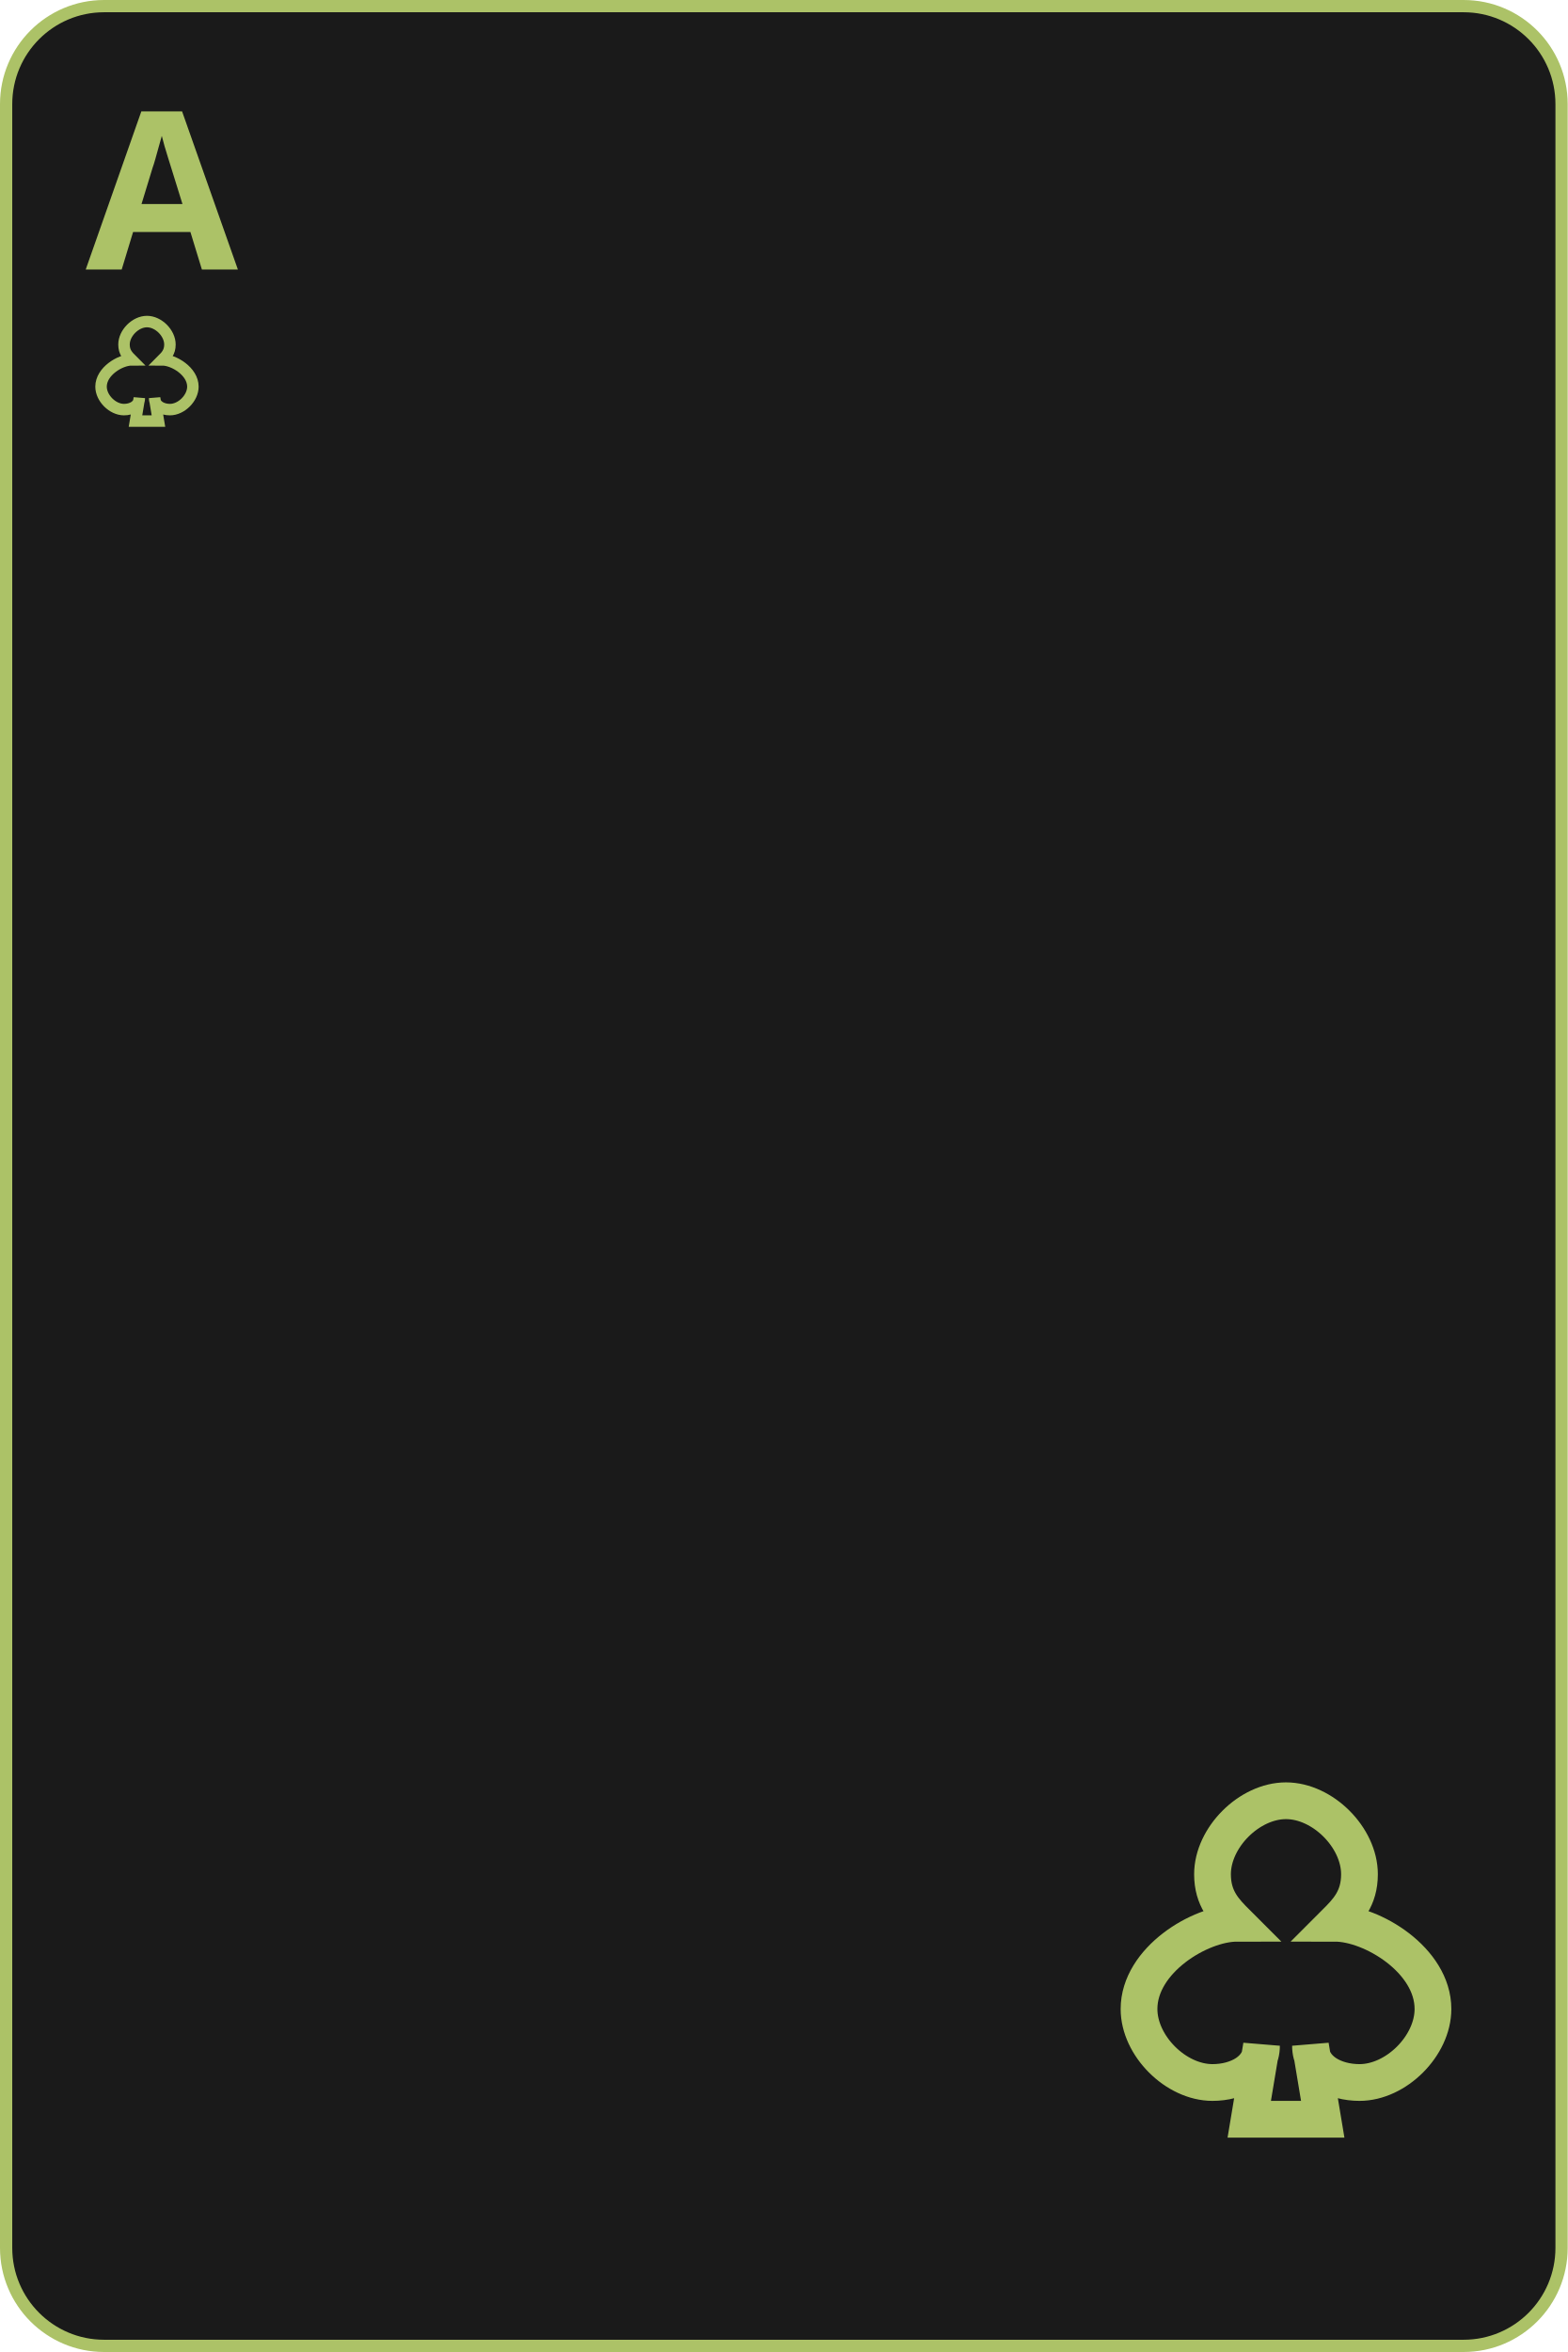
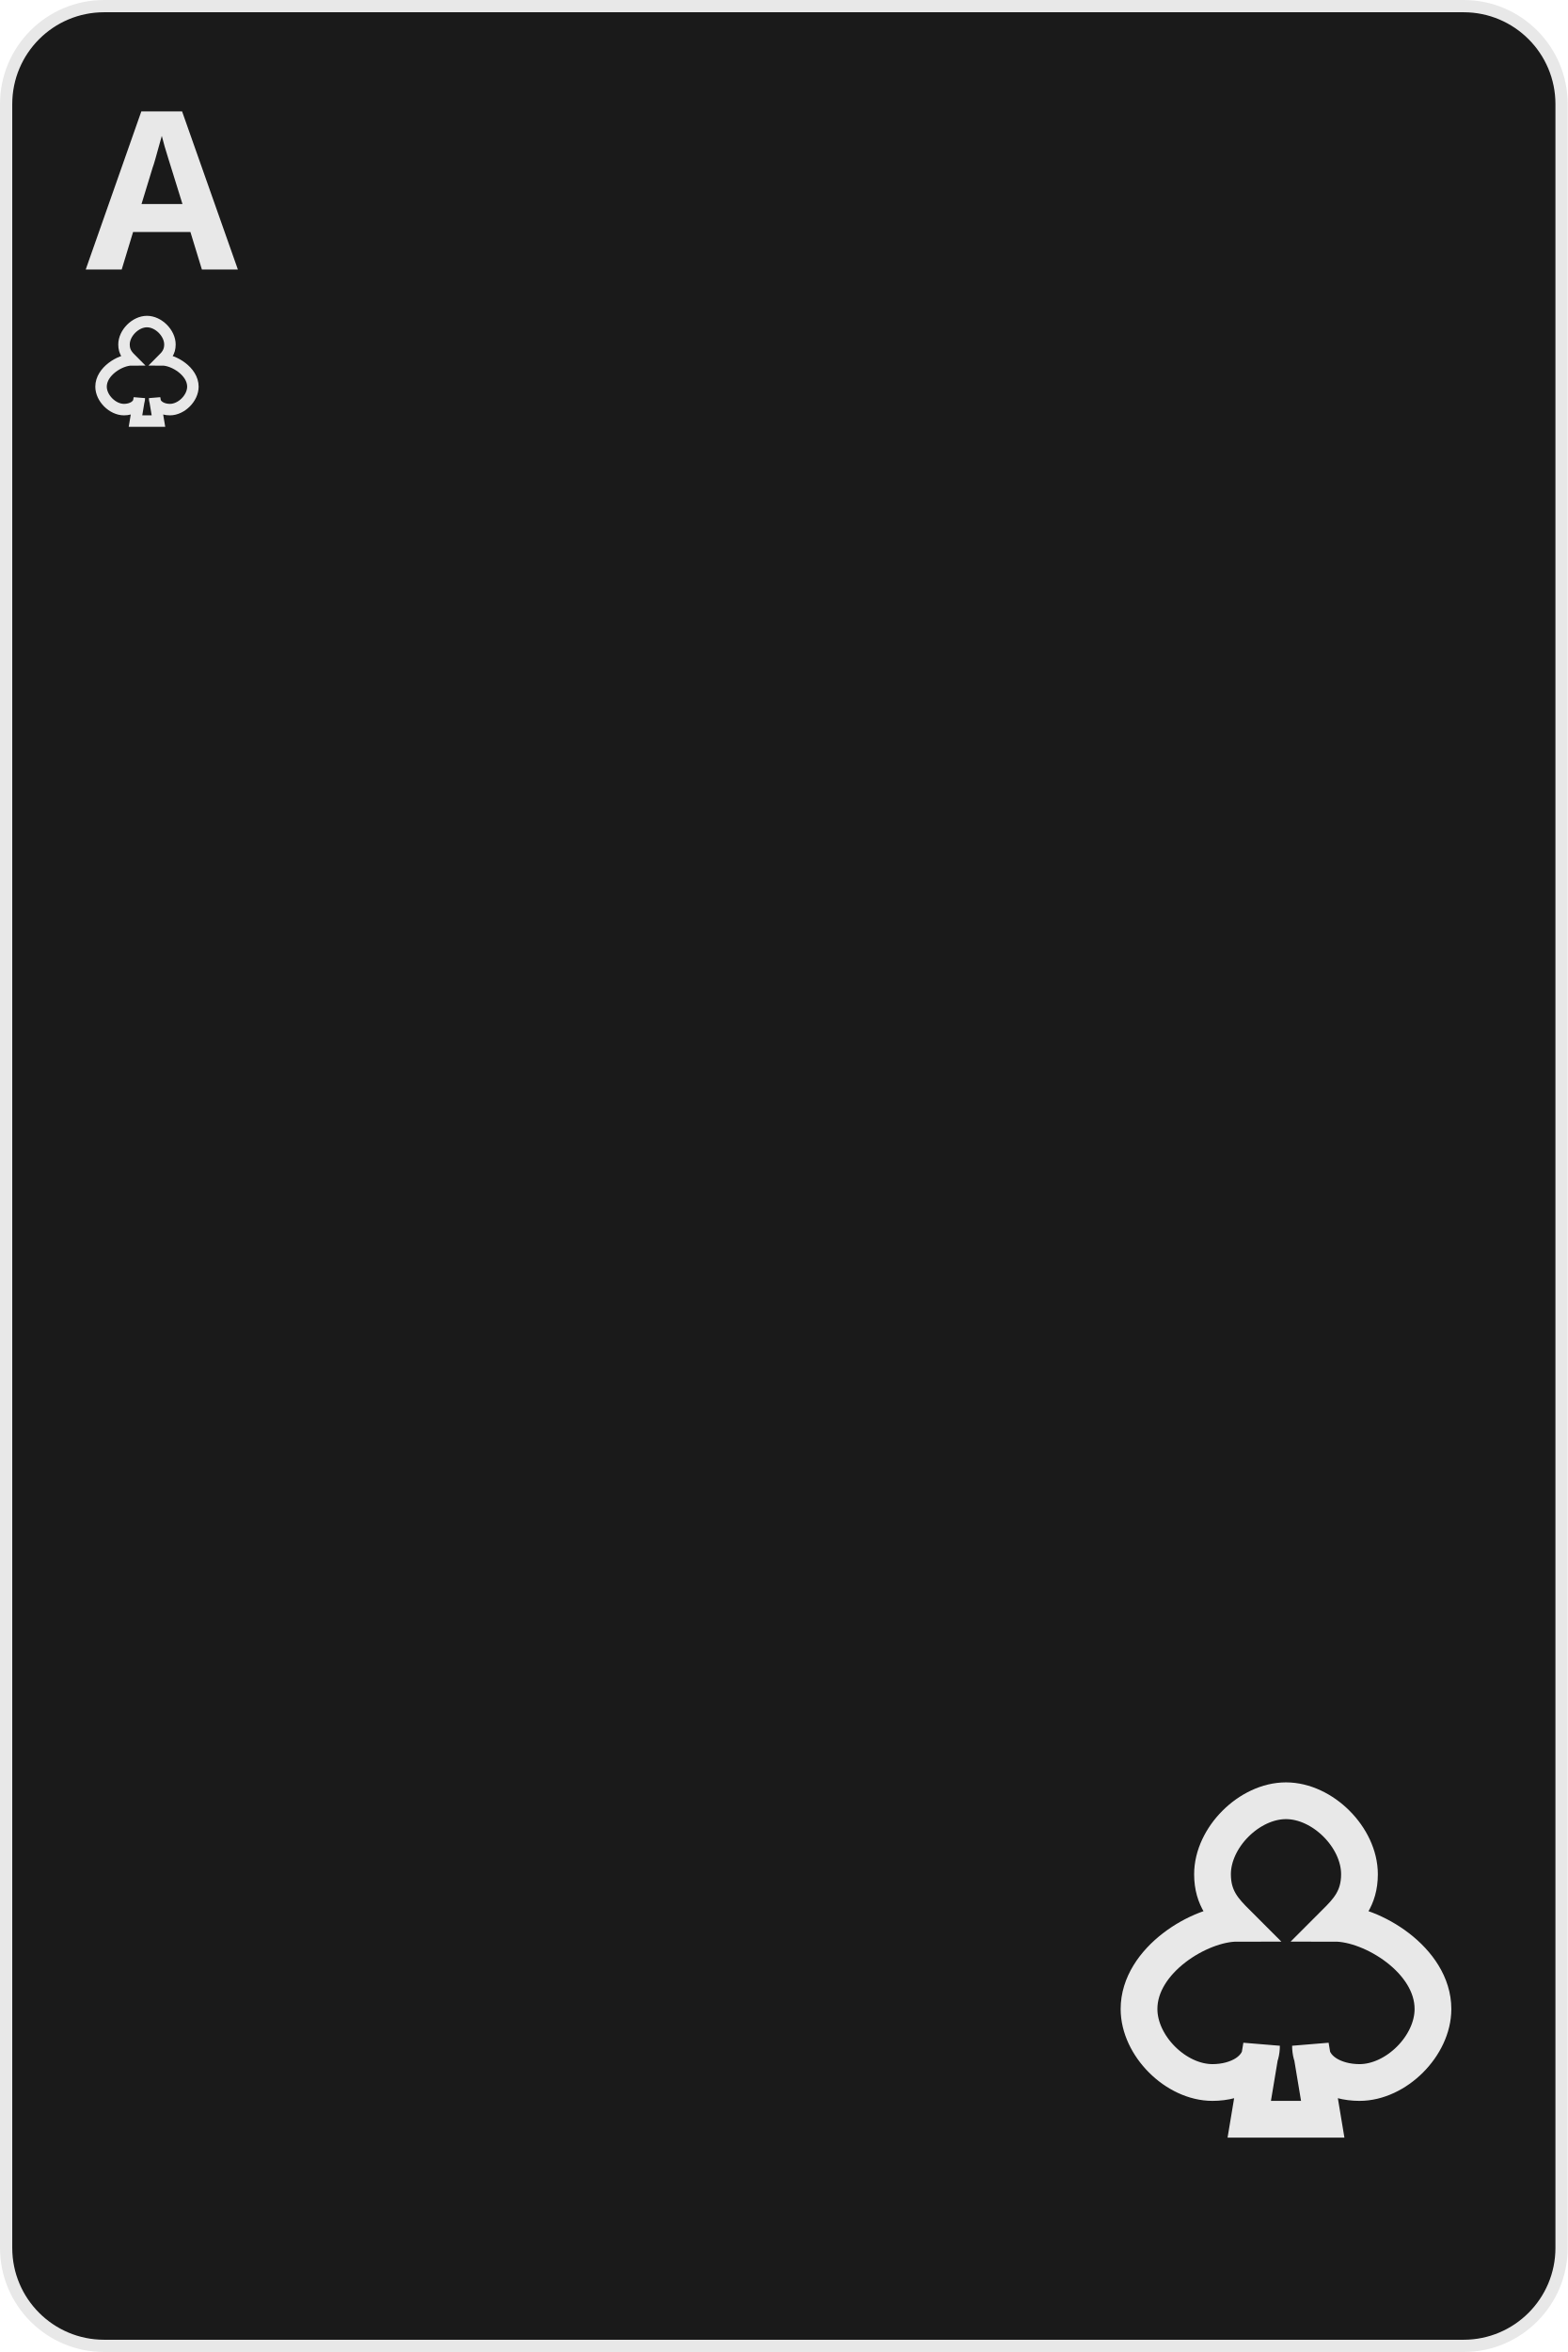
<svg xmlns="http://www.w3.org/2000/svg" width="256" height="384" viewBox="0 0 256 384">
-   <rect x="1" y="1" width="254" height="382" rx="16" ry="16" fill="#1a1a1a" stroke="#acc267" stroke-width="2" />
-   <text x="14" y="44" font-family="Fira Mono" font-size="36" font-weight="700" fill="#acc267">A</text>
+   <rect x="1" y="1" width="254" height="382" rx="16" ry="16" fill="#1a1a1a" stroke="#e8e8e8" stroke-width="2" />
+   <text x="14" y="44" font-family="Fira Mono" font-size="36" font-weight="700" fill="#e8e8e8">A</text>
  <g transform="translate(14 50) scale(0.625)">
-     <path d="M16,4 C 13,4 10,7 10,10 C 10,12 11,13 12,14 C 9,14 4,17 4,21 C 4,24 7,27 10,27 C 12,27 14,26 14,24 L 13,30 L 19,30 L 18,24 C 18,26 20,27 22,27 C 25,27 28,24 28,21 C 28,17 23,14 20,14 C 21,13 22,12 22,10 C 22,7 19,4 16,4 Z" fill="none" stroke="#acc267" stroke-width="3" />
+     <path d="M16,4 C 13,4 10,7 10,10 C 10,12 11,13 12,14 C 9,14 4,17 4,21 C 4,24 7,27 10,27 C 12,27 14,26 14,24 L 13,30 L 19,30 L 18,24 C 18,26 20,27 22,27 C 25,27 28,24 28,21 C 28,17 23,14 20,14 C 21,13 22,12 22,10 C 22,7 19,4 16,4 Z" fill="none" stroke="#e8e8e8" stroke-width="3" />
  </g>
  <g transform="translate(178 286) scale(2)">
-     <path d="M16,4 C 13,4 10,7 10,10 C 10,12 11,13 12,14 C 9,14 4,17 4,21 C 4,24 7,27 10,27 C 12,27 14,26 14,24 L 13,30 L 19,30 L 18,24 C 18,26 20,27 22,27 C 25,27 28,24 28,21 C 28,17 23,14 20,14 C 21,13 22,12 22,10 C 22,7 19,4 16,4 Z" fill="none" stroke="#acc267" stroke-width="3" />
+     <path d="M16,4 C 13,4 10,7 10,10 C 10,12 11,13 12,14 C 9,14 4,17 4,21 C 4,24 7,27 10,27 C 12,27 14,26 14,24 L 13,30 L 19,30 L 18,24 C 18,26 20,27 22,27 C 25,27 28,24 28,21 C 28,17 23,14 20,14 C 21,13 22,12 22,10 C 22,7 19,4 16,4 Z" fill="none" stroke="#e8e8e8" stroke-width="3" />
  </g>
</svg>
